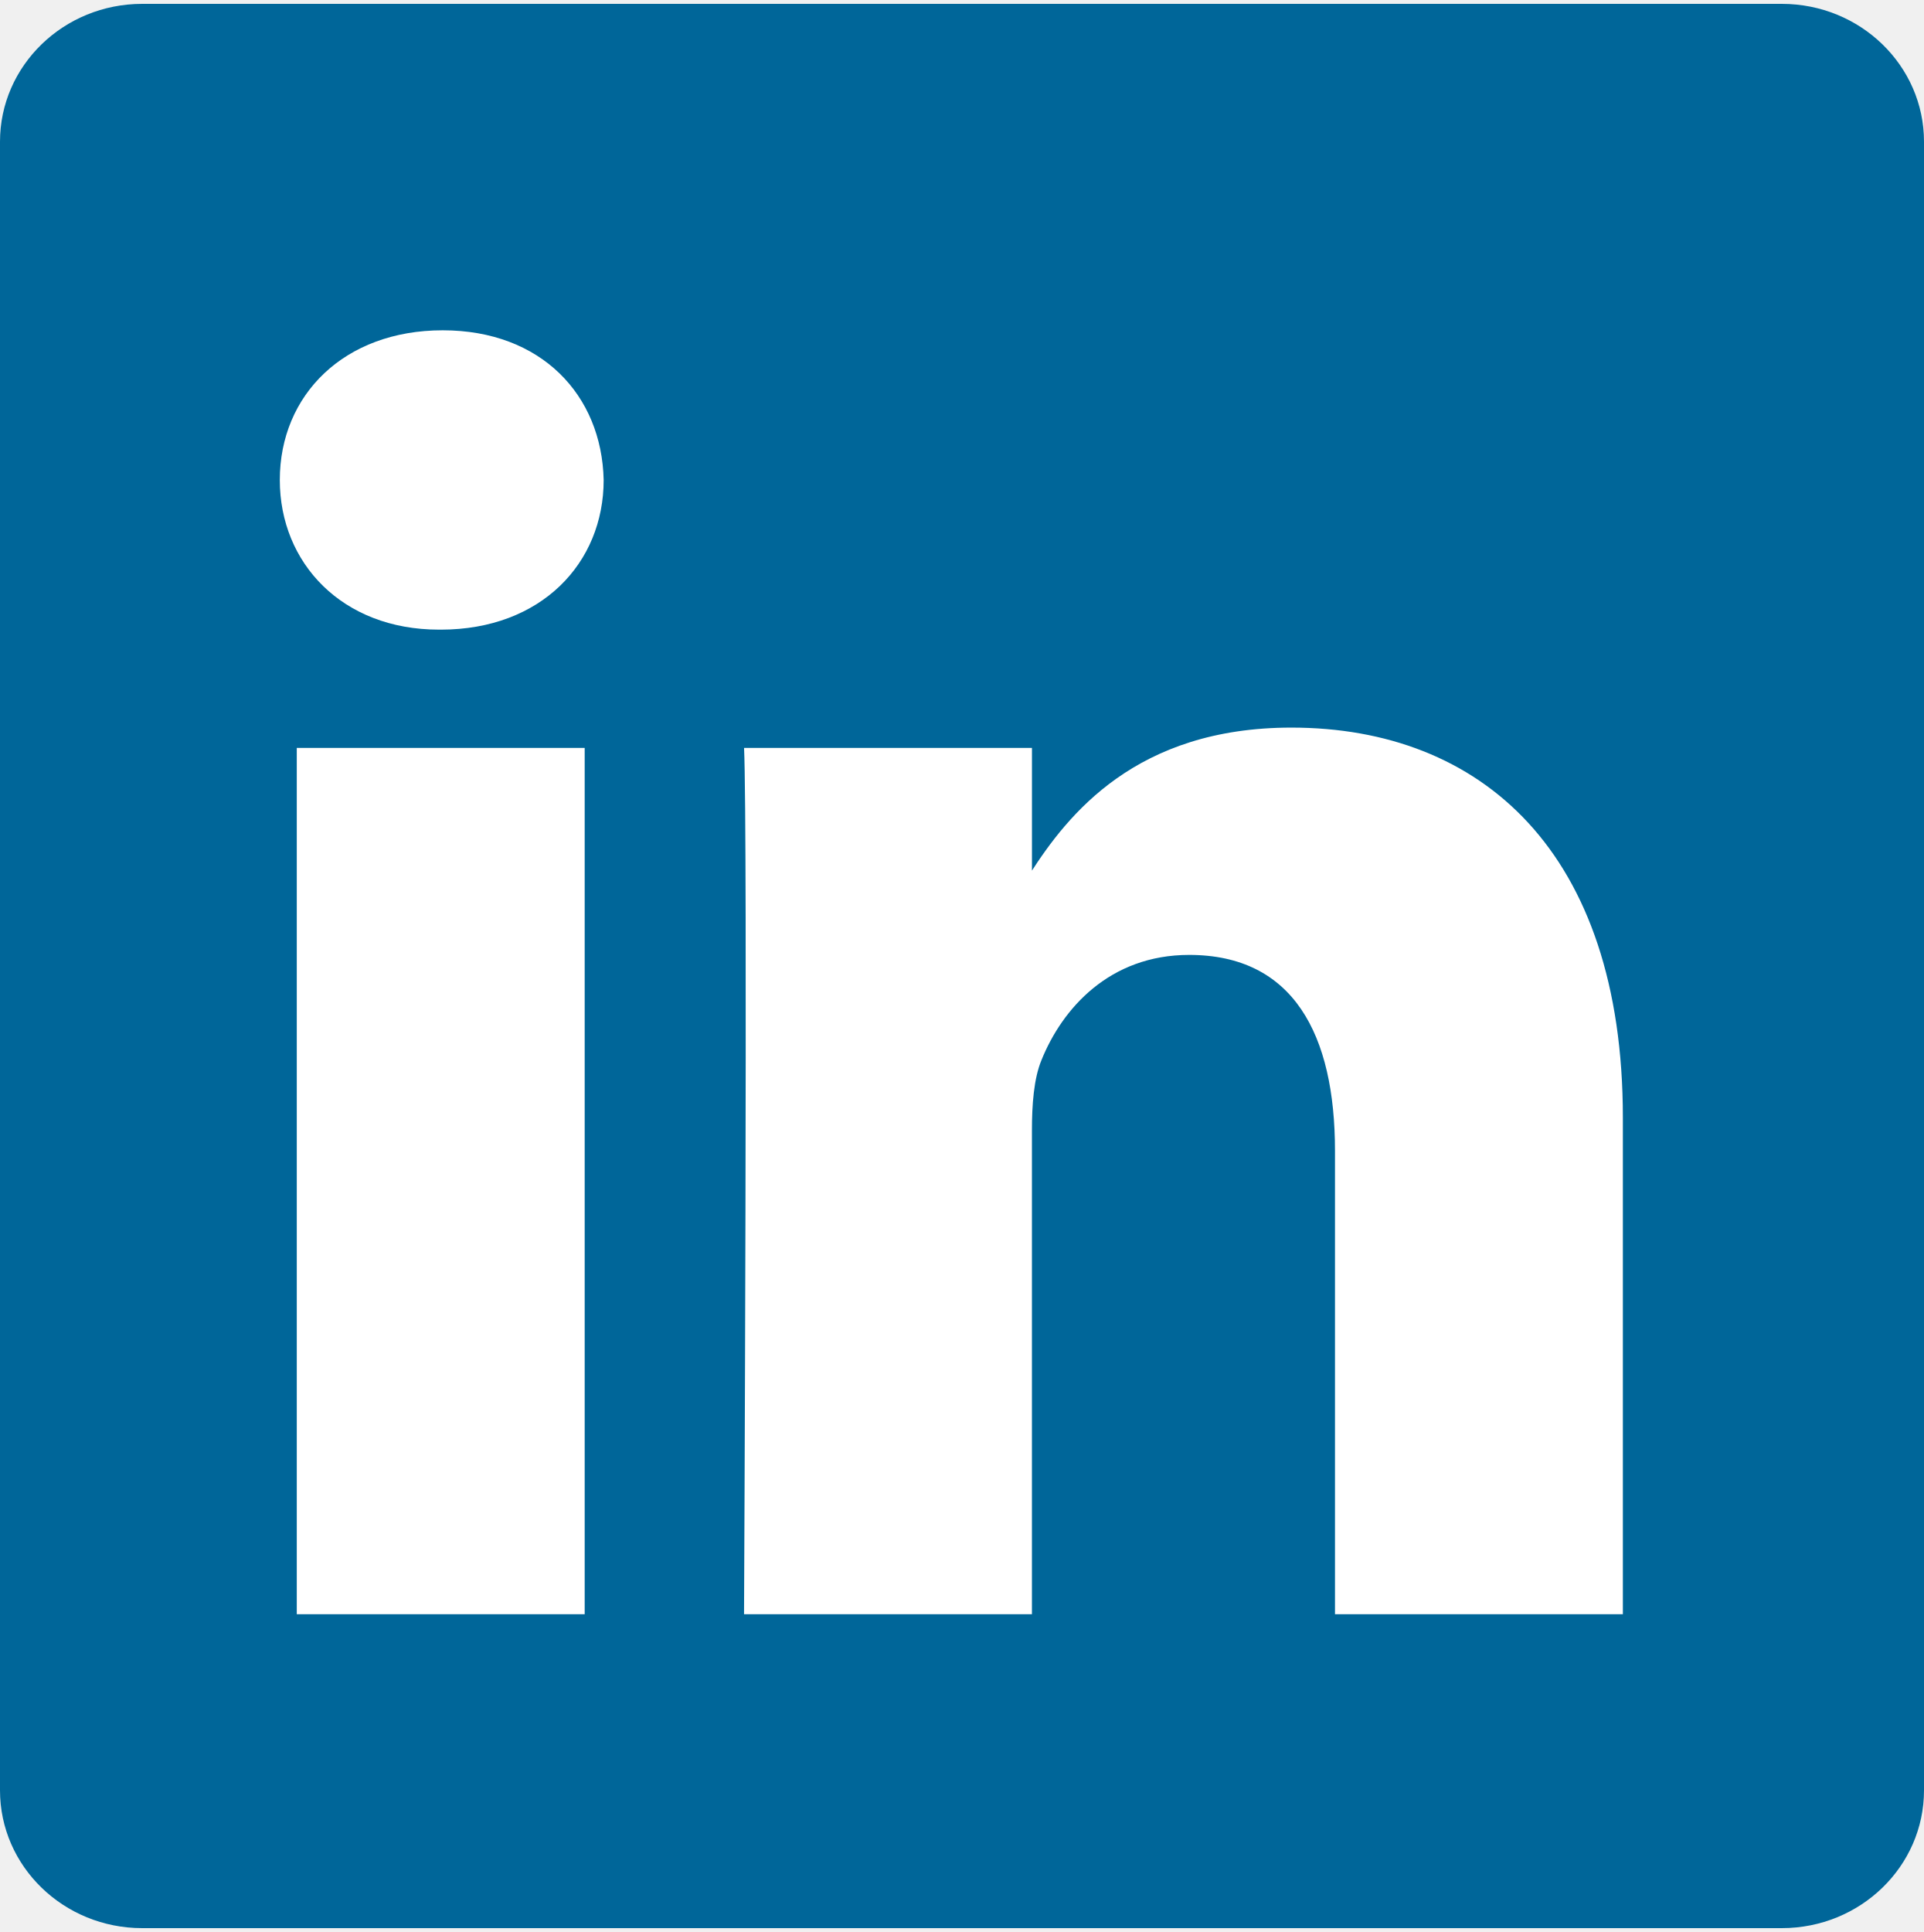
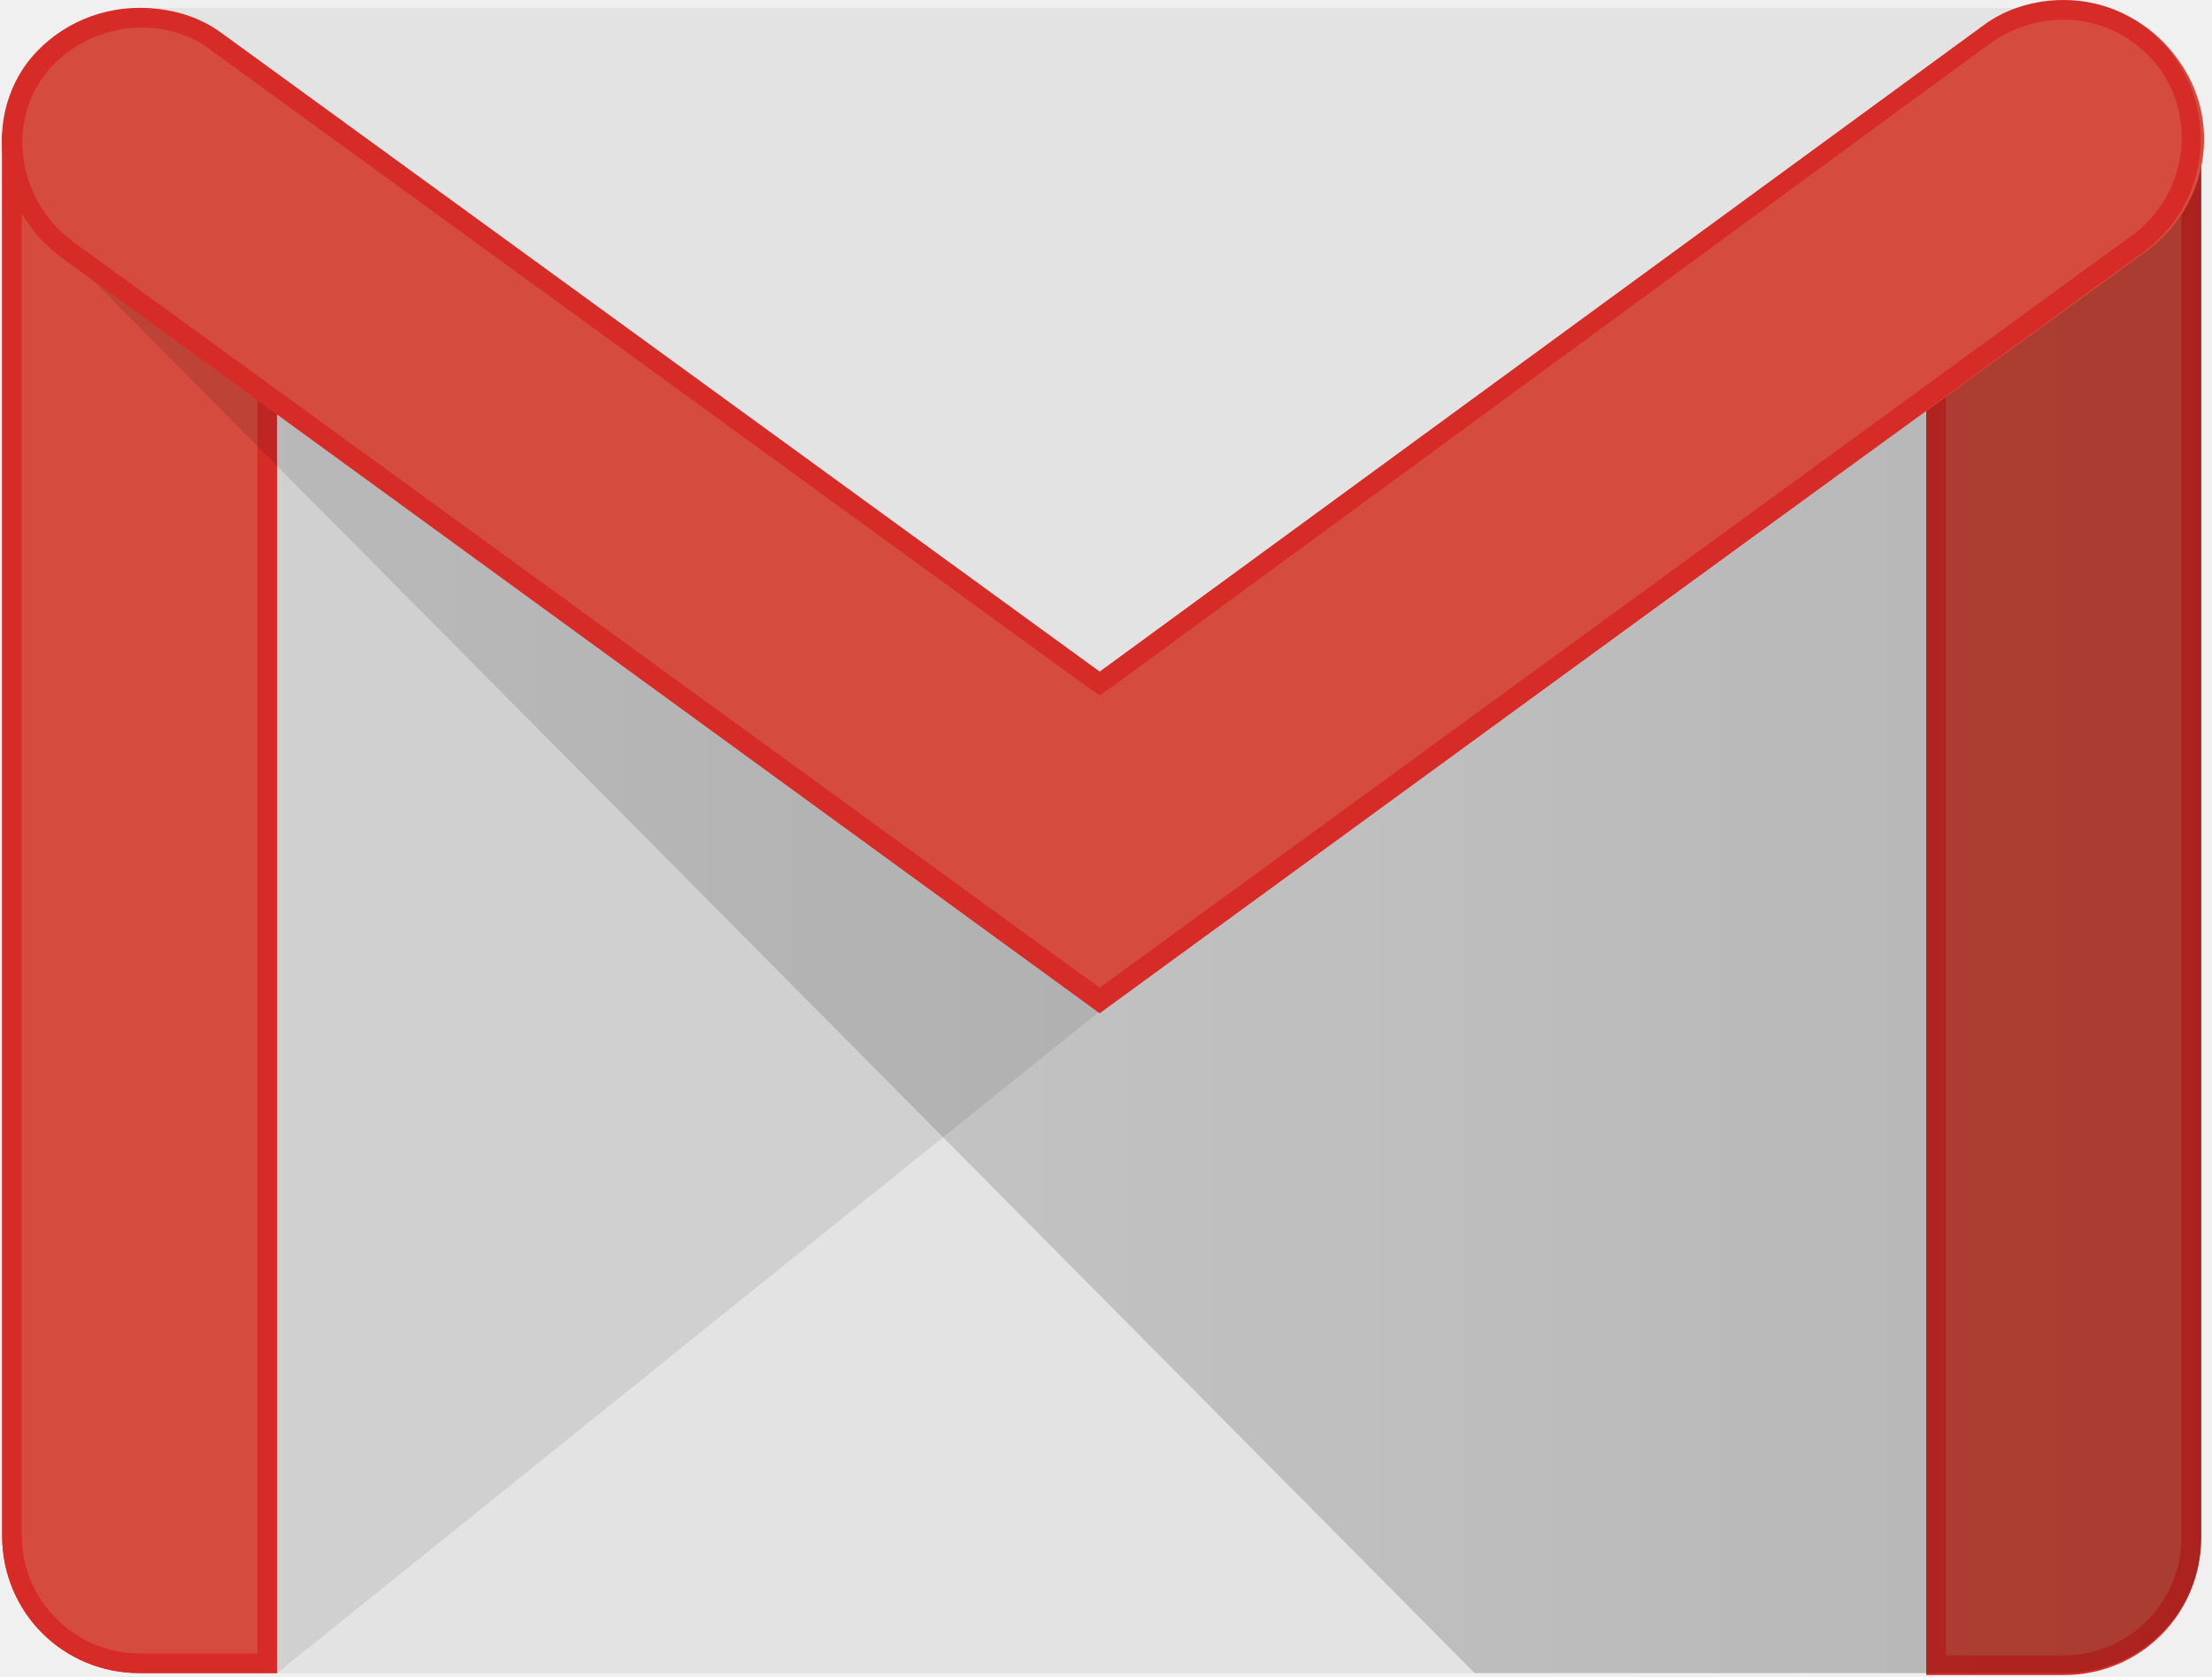
- <svg xmlns="http://www.w3.org/2000/svg" height="2500" width="2490" viewBox="0 0 256 256">
-   <g fill="none">
-     <path d="M0 18.338C0 8.216 8.474 0 18.92 0h218.16C247.53 0 256 8.216 256 18.338v219.327C256 247.79 247.53 256 237.08 256H18.92C8.475 256 0 247.791 0 237.668V18.335z" fill="#069" />
-     <path d="M77.796 214.238V98.986H39.488v115.252H77.8zM58.65 83.253c13.356 0 21.671-8.85 21.671-19.91-.25-11.312-8.315-19.915-21.417-19.915-13.111 0-21.674 8.603-21.674 19.914 0 11.06 8.312 19.91 21.169 19.91h.248zM99 214.238h38.305v-64.355c0-3.44.25-6.889 1.262-9.346 2.768-6.885 9.071-14.012 19.656-14.012 13.858 0 19.405 10.568 19.405 26.063v61.65h38.304v-66.082c0-35.399-18.896-51.872-44.099-51.872-20.663 0-29.738 11.549-34.78 19.415h.255V98.99H99.002c.5 10.812-.003 115.252-.003 115.252z" fill="#fff" />
+ <svg xmlns="http://www.w3.org/2000/svg" width="256px" height="194px" viewBox="0 0 256 194" version="1.1" preserveAspectRatio="xMidYMid">
+   <defs>
+     <linearGradient x1="0.004%" y1="49.998%" x2="100.032%" y2="49.998%" id="linearGradient-1">
+       <stop stop-color="#000000" stop-opacity="0.1" offset="0%" />
+       <stop stop-color="#000000" stop-opacity="0.2" offset="100%" />
+     </linearGradient>
+   </defs>
+   <g>
+     <path d="M238.834,193.595 L16.154,193.595 C7.52,193.595 0.249,186.551 0.249,177.689 L0.249,16.815 C0.249,8.18 7.292,0.909 16.154,0.909 L238.834,0.909 C247.468,0.909 254.74,7.953 254.74,16.815 L254.74,177.689 C254.74,186.551 247.696,193.595 238.834,193.595 L238.834,193.595 Z" fill="#E3E3E3" />
+     <path d="M32.06,193.595 L127.267,117.02 L127.949,112.93 L29.788,42.264 L29.56,190.187 L32.06,193.595 Z" opacity="0.1" fill="#231F20" />
+     <path d="M16.154,193.595 C7.292,193.595 0.249,186.551 0.249,177.689 L0.249,16.587 C0.249,7.726 7.292,6.135 16.154,6.135 C25.016,6.135 32.06,7.953 32.06,16.587 L32.06,193.595 L16.154,193.595 L16.154,193.595 Z" fill="#D54B3D" />
+     <path d="M16.154,8.407 C27.515,8.407 29.788,11.816 29.788,16.587 L29.788,191.323 L16.154,191.323 C8.656,191.323 2.521,185.188 2.521,177.689 L2.521,16.587 C2.521,11.588 4.793,8.407 16.154,8.407 L16.154,8.407 Z M16.154,6.135 C7.292,6.135 0.249,7.953 0.249,16.587 L0.249,177.689 C0.249,186.551 7.292,193.595 16.154,193.595 L32.06,193.595 L32.06,16.587 C32.06,7.726 25.016,6.135 16.154,6.135 L16.154,6.135 L16.154,6.135 Z" fill="#D72B27" />
+     <path d="M238.834,193.595 L222.928,193.595 L222.928,16.133 C222.928,7.271 229.972,6.135 238.834,6.135 C247.696,6.135 254.74,7.271 254.74,16.133 L254.74,177.917 C254.74,186.551 247.696,193.595 238.834,193.595 L238.834,193.595 Z" fill="#D54B3D" />
+     <path d="M238.834,8.407 C249.059,8.407 252.467,10.452 252.467,16.133 L252.467,177.917 C252.467,185.415 246.332,191.55 238.834,191.55 L225.2,191.55 L225.2,16.133 C225.2,10.225 228.609,8.407 238.834,8.407 L238.834,8.407 Z M238.834,6.135 C229.972,6.135 222.928,7.271 222.928,16.133 L222.928,193.822 L238.834,193.822 C247.696,193.822 254.74,186.778 254.74,177.917 L254.74,16.133 C254.74,7.271 247.696,6.135 238.834,6.135 L238.834,6.135 L238.834,6.135 Z" fill="#D72B27" />
+     <path d="M170.667,193.595 L1.58,23.195 L10.474,26.812 L128.176,111.567 L254.74,18.76 L254.74,177.917 C254.74,186.551 247.696,193.595 238.834,193.595 L170.667,193.595 Z" fill="url(#linearGradient-1)" />
+     <path d="M127.267,117.02 L7.065,29.766 C0.021,24.54 -2.024,14.542 3.202,7.498 C8.429,0.454 18.654,-1.136 25.925,4.09 L127.494,77.938 L229.745,3.181 C236.789,-2.045 246.787,-0.454 252.013,6.817 C257.239,13.861 255.649,23.859 248.377,29.085 L127.267,117.02 L127.267,117.02 Z" fill="#D54B3D" />
+     <path d="M238.834,2.272 L238.834,2.272 C243.151,2.272 247.241,4.317 249.968,7.953 C254.285,14.088 252.922,22.495 247.014,27.04 L127.267,114.294 L8.429,27.949 C2.294,23.404 0.703,14.77 5.02,8.862 C7.52,5.453 11.837,3.181 16.381,3.181 C19.335,3.181 22.289,4.09 24.562,5.908 L125.904,79.528 L127.267,80.437 L128.63,79.528 L230.654,4.772 C233.153,3.181 235.88,2.272 238.834,2.272 L238.834,2.272 Z M238.834,0 C235.653,0 232.244,0.909 229.518,2.954 L127.267,77.711 L25.698,3.863 C22.971,1.818 19.563,0.909 16.154,0.909 C11.155,0.909 6.156,3.181 2.975,7.498 C-2.024,14.542 0.021,24.54 7.065,29.766 L127.267,117.248 L248.15,29.085 C255.194,23.859 256.785,14.088 251.786,6.817 C248.605,2.272 243.833,0 238.834,0 L238.834,0 L238.834,0 Z" fill="#D72B27" />
  </g>
</svg>
